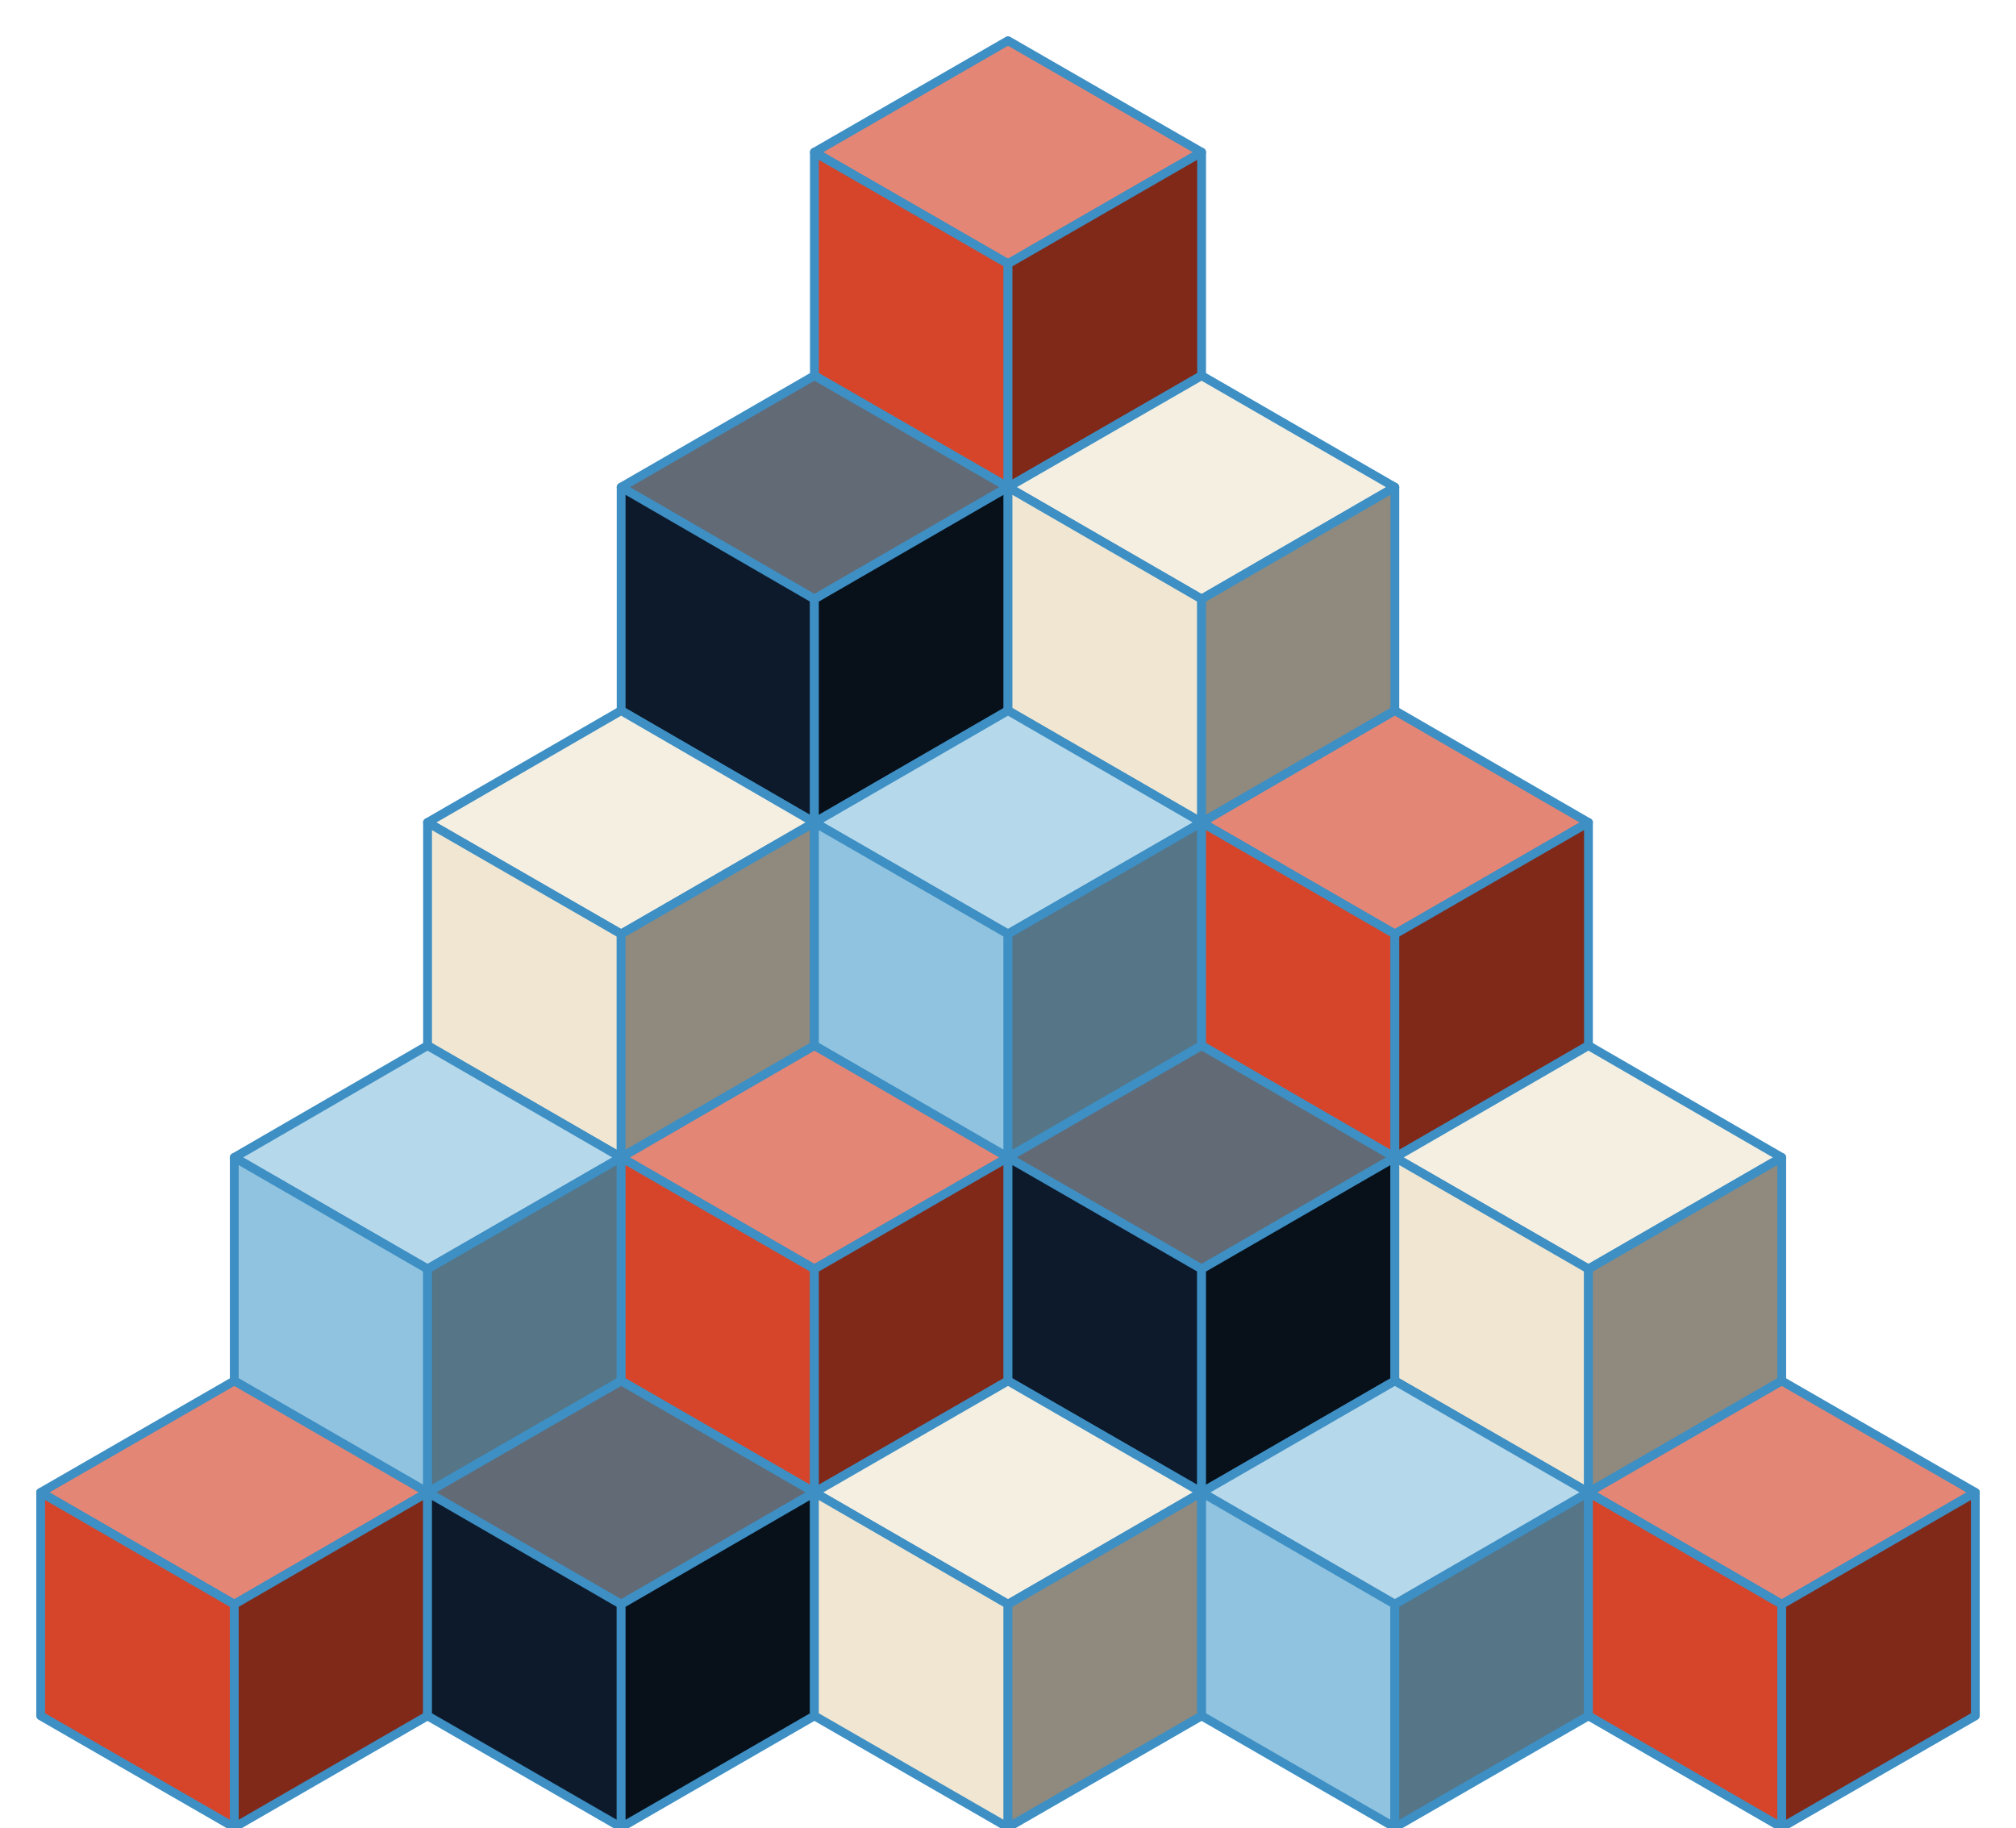
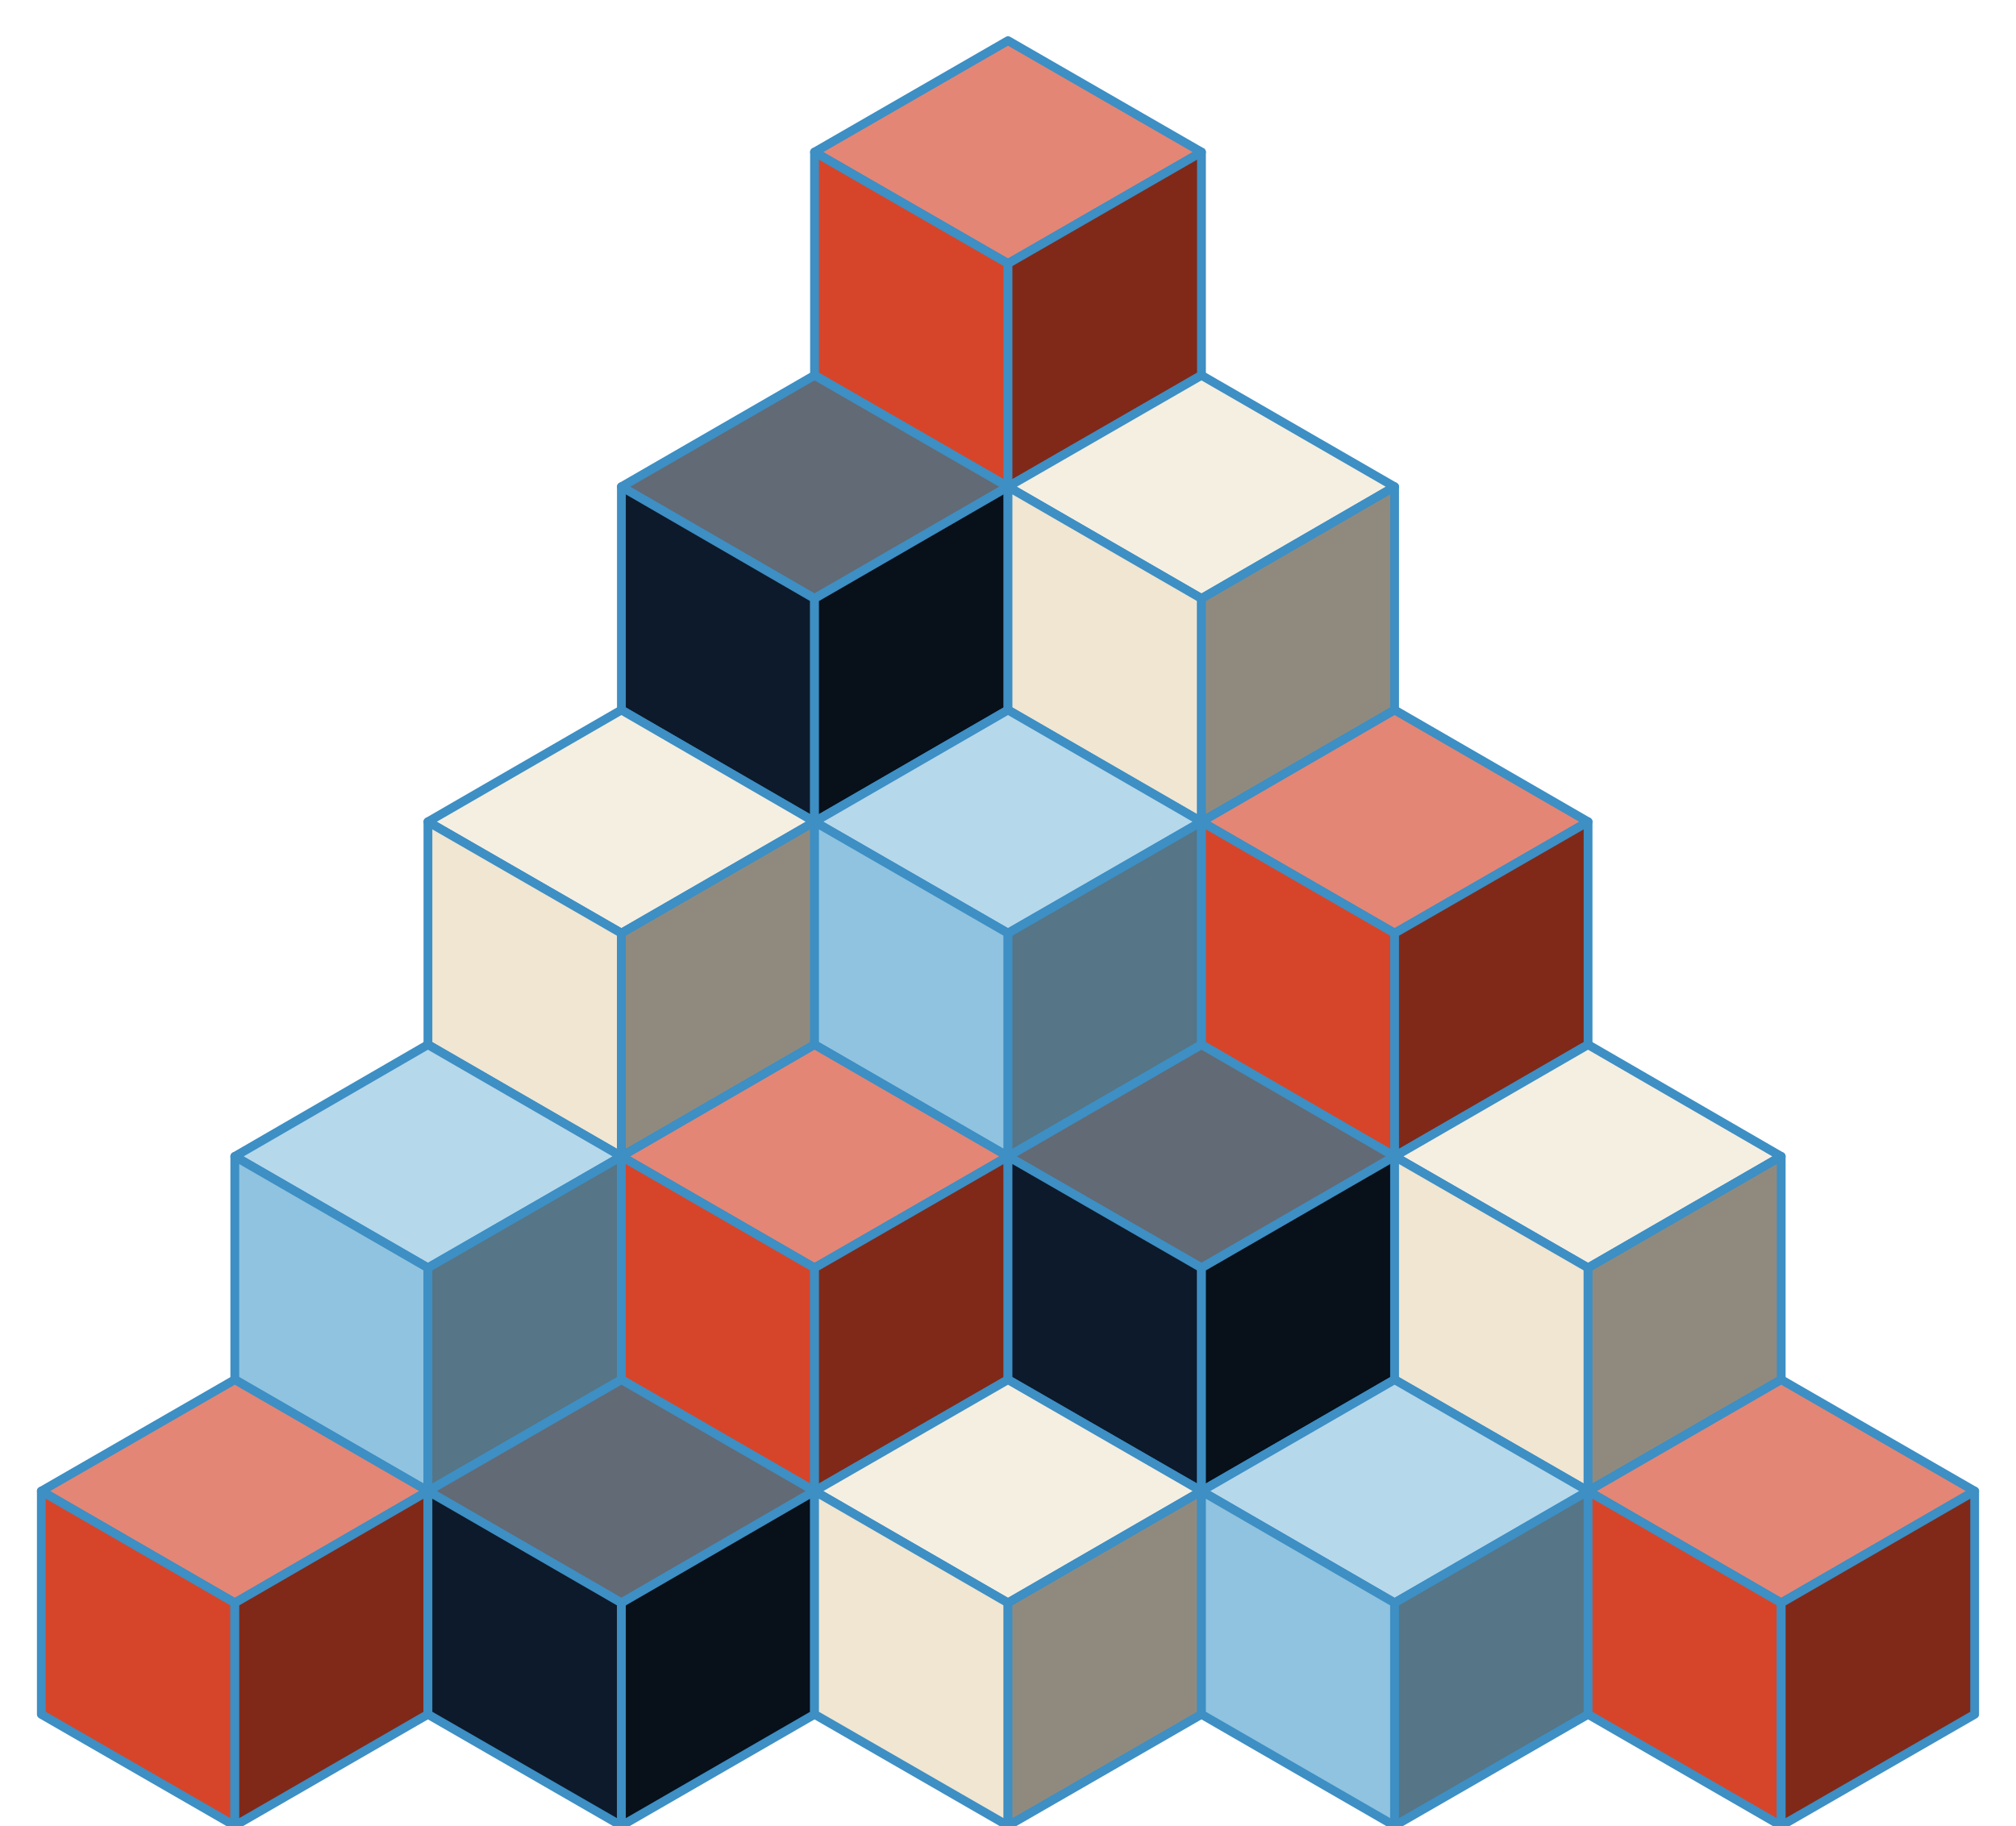
- <svg xmlns="http://www.w3.org/2000/svg" viewBox="502.7 345.5 594.6 539">
+ <svg xmlns="http://www.w3.org/2000/svg" width="595" height="539" viewBox="502.7 345.5 594.6 539">
  <defs>
    <filter id="grana">
      <feTurbulence type="fractalNoise" baseFrequency=".9" numOctaves="2" />
      <feColorMatrix values="0 0 0 0 0 0 0 0 0 0 0 0 0 0 0 0 0 0 .55 0" />
    </filter>
  </defs>
  <svg x="0" y="342" width="1600" height="558" viewBox="0 0 1600 558" overflow="hidden">
    <polygon points="800.0,15.5 857.1,48.4 800.0,81.3 742.9,48.4" fill="#e48675" stroke="#3d8fc4" stroke-width="2.6" stroke-linejoin="round" />
    <polygon points="742.9,48.4 800.0,81.3 800.0,147.2 742.9,114.3" fill="#d6452a" stroke="#3d8fc4" stroke-width="2.6" stroke-linejoin="round" />
    <polygon points="800.0,81.3 857.1,48.4 857.1,114.3 800.0,147.2" fill="#802919" stroke="#3d8fc4" stroke-width="2.6" stroke-linejoin="round" />
    <polygon points="742.9,114.3 800.0,147.2 742.9,180.2 685.9,147.2" fill="#626a75" stroke="#3d8fc4" stroke-width="2.6" stroke-linejoin="round" />
    <polygon points="685.9,147.2 742.9,180.2 742.9,246.1 685.9,213.1" fill="#0d1a2b" stroke="#3d8fc4" stroke-width="2.6" stroke-linejoin="round" />
    <polygon points="742.9,180.2 800.0,147.2 800.0,213.1 742.9,246.1" fill="#08101a" stroke="#3d8fc4" stroke-width="2.6" stroke-linejoin="round" />
    <polygon points="857.1,114.3 914.1,147.2 857.1,180.2 800.0,147.2" fill="#f5efe2" stroke="#3d8fc4" stroke-width="2.6" stroke-linejoin="round" />
    <polygon points="800.0,147.2 857.1,180.2 857.1,246.1 800.0,213.1" fill="#f0e6d2" stroke="#3d8fc4" stroke-width="2.6" stroke-linejoin="round" />
    <polygon points="857.1,180.2 914.1,147.2 914.1,213.1 857.1,246.1" fill="#908a7e" stroke="#3d8fc4" stroke-width="2.6" stroke-linejoin="round" />
    <polygon points="685.9,213.1 742.9,246.1 685.9,279.0 628.8,246.1" fill="#f5efe2" stroke="#3d8fc4" stroke-width="2.6" stroke-linejoin="round" />
    <polygon points="628.8,246.1 685.9,279.0 685.9,344.9 628.8,311.9" fill="#f0e6d2" stroke="#3d8fc4" stroke-width="2.6" stroke-linejoin="round" />
    <polygon points="685.9,279.0 742.9,246.1 742.9,311.9 685.9,344.9" fill="#908a7e" stroke="#3d8fc4" stroke-width="2.6" stroke-linejoin="round" />
    <polygon points="800.0,213.1 857.1,246.1 800.0,279.0 742.9,246.1" fill="#b6d8eb" stroke="#3d8fc4" stroke-width="2.6" stroke-linejoin="round" />
    <polygon points="742.9,246.1 800.0,279.0 800.0,344.9 742.9,311.9" fill="#8fc3e0" stroke="#3d8fc4" stroke-width="2.6" stroke-linejoin="round" />
    <polygon points="800.0,279.0 857.1,246.1 857.1,311.9 800.0,344.9" fill="#567586" stroke="#3d8fc4" stroke-width="2.6" stroke-linejoin="round" />
    <polygon points="914.1,213.1 971.2,246.1 914.1,279.0 857.1,246.1" fill="#e48675" stroke="#3d8fc4" stroke-width="2.6" stroke-linejoin="round" />
    <polygon points="857.1,246.1 914.1,279.0 914.1,344.9 857.1,311.9" fill="#d6452a" stroke="#3d8fc4" stroke-width="2.6" stroke-linejoin="round" />
    <polygon points="914.1,279.0 971.2,246.1 971.2,311.9 914.1,344.9" fill="#802919" stroke="#3d8fc4" stroke-width="2.6" stroke-linejoin="round" />
    <polygon points="628.8,311.9 685.9,344.9 628.8,377.8 571.8,344.9" fill="#b6d8eb" stroke="#3d8fc4" stroke-width="2.6" stroke-linejoin="round" />
    <polygon points="571.8,344.9 628.8,377.8 628.8,443.7 571.8,410.8" fill="#8fc3e0" stroke="#3d8fc4" stroke-width="2.6" stroke-linejoin="round" />
    <polygon points="628.8,377.8 685.9,344.9 685.9,410.8 628.8,443.7" fill="#567586" stroke="#3d8fc4" stroke-width="2.6" stroke-linejoin="round" />
    <polygon points="742.9,311.9 800.0,344.9 742.9,377.8 685.9,344.9" fill="#e48675" stroke="#3d8fc4" stroke-width="2.6" stroke-linejoin="round" />
    <polygon points="685.9,344.9 742.9,377.8 742.9,443.7 685.9,410.8" fill="#d6452a" stroke="#3d8fc4" stroke-width="2.6" stroke-linejoin="round" />
    <polygon points="742.9,377.8 800.0,344.9 800.0,410.8 742.9,443.7" fill="#802919" stroke="#3d8fc4" stroke-width="2.6" stroke-linejoin="round" />
    <polygon points="857.1,311.9 914.1,344.9 857.1,377.8 800.0,344.9" fill="#626a75" stroke="#3d8fc4" stroke-width="2.6" stroke-linejoin="round" />
    <polygon points="800.0,344.9 857.1,377.8 857.1,443.7 800.0,410.8" fill="#0d1a2b" stroke="#3d8fc4" stroke-width="2.6" stroke-linejoin="round" />
    <polygon points="857.1,377.8 914.1,344.9 914.1,410.8 857.1,443.7" fill="#08101a" stroke="#3d8fc4" stroke-width="2.6" stroke-linejoin="round" />
    <polygon points="971.2,311.9 1028.2,344.9 971.2,377.8 914.1,344.9" fill="#f5efe2" stroke="#3d8fc4" stroke-width="2.6" stroke-linejoin="round" />
    <polygon points="914.1,344.9 971.2,377.8 971.2,443.7 914.1,410.8" fill="#f0e6d2" stroke="#3d8fc4" stroke-width="2.6" stroke-linejoin="round" />
    <polygon points="971.2,377.8 1028.2,344.9 1028.2,410.8 971.2,443.7" fill="#908a7e" stroke="#3d8fc4" stroke-width="2.6" stroke-linejoin="round" />
    <polygon points="571.8,410.8 628.8,443.7 571.8,476.7 514.7,443.7" fill="#e48675" stroke="#3d8fc4" stroke-width="2.6" stroke-linejoin="round" />
    <polygon points="514.7,443.7 571.8,476.7 571.8,542.5 514.7,509.6" fill="#d6452a" stroke="#3d8fc4" stroke-width="2.6" stroke-linejoin="round" />
    <polygon points="571.8,476.7 628.8,443.7 628.8,509.6 571.8,542.5" fill="#802919" stroke="#3d8fc4" stroke-width="2.6" stroke-linejoin="round" />
    <polygon points="685.9,410.8 742.9,443.7 685.9,476.7 628.8,443.7" fill="#626a75" stroke="#3d8fc4" stroke-width="2.6" stroke-linejoin="round" />
    <polygon points="628.8,443.7 685.9,476.7 685.9,542.5 628.8,509.6" fill="#0d1a2b" stroke="#3d8fc4" stroke-width="2.6" stroke-linejoin="round" />
    <polygon points="685.9,476.7 742.9,443.7 742.9,509.6 685.9,542.5" fill="#08101a" stroke="#3d8fc4" stroke-width="2.6" stroke-linejoin="round" />
    <polygon points="800.0,410.8 857.1,443.7 800.0,476.7 742.9,443.7" fill="#f5efe2" stroke="#3d8fc4" stroke-width="2.6" stroke-linejoin="round" />
    <polygon points="742.9,443.7 800.0,476.7 800.0,542.5 742.9,509.6" fill="#f0e6d2" stroke="#3d8fc4" stroke-width="2.6" stroke-linejoin="round" />
    <polygon points="800.0,476.7 857.1,443.7 857.1,509.6 800.0,542.5" fill="#908a7e" stroke="#3d8fc4" stroke-width="2.6" stroke-linejoin="round" />
    <polygon points="914.1,410.8 971.2,443.7 914.1,476.7 857.1,443.7" fill="#b6d8eb" stroke="#3d8fc4" stroke-width="2.6" stroke-linejoin="round" />
    <polygon points="857.1,443.7 914.1,476.7 914.1,542.5 857.1,509.6" fill="#8fc3e0" stroke="#3d8fc4" stroke-width="2.6" stroke-linejoin="round" />
    <polygon points="914.1,476.7 971.2,443.7 971.2,509.6 914.1,542.5" fill="#567586" stroke="#3d8fc4" stroke-width="2.6" stroke-linejoin="round" />
    <polygon points="1028.2,410.8 1085.3,443.7 1028.2,476.7 971.2,443.7" fill="#e48675" stroke="#3d8fc4" stroke-width="2.6" stroke-linejoin="round" />
    <polygon points="971.2,443.7 1028.2,476.7 1028.2,542.5 971.2,509.6" fill="#d6452a" stroke="#3d8fc4" stroke-width="2.6" stroke-linejoin="round" />
    <polygon points="1028.2,476.7 1085.3,443.7 1085.3,509.6 1028.2,542.5" fill="#802919" stroke="#3d8fc4" stroke-width="2.6" stroke-linejoin="round" />
  </svg>
</svg>
